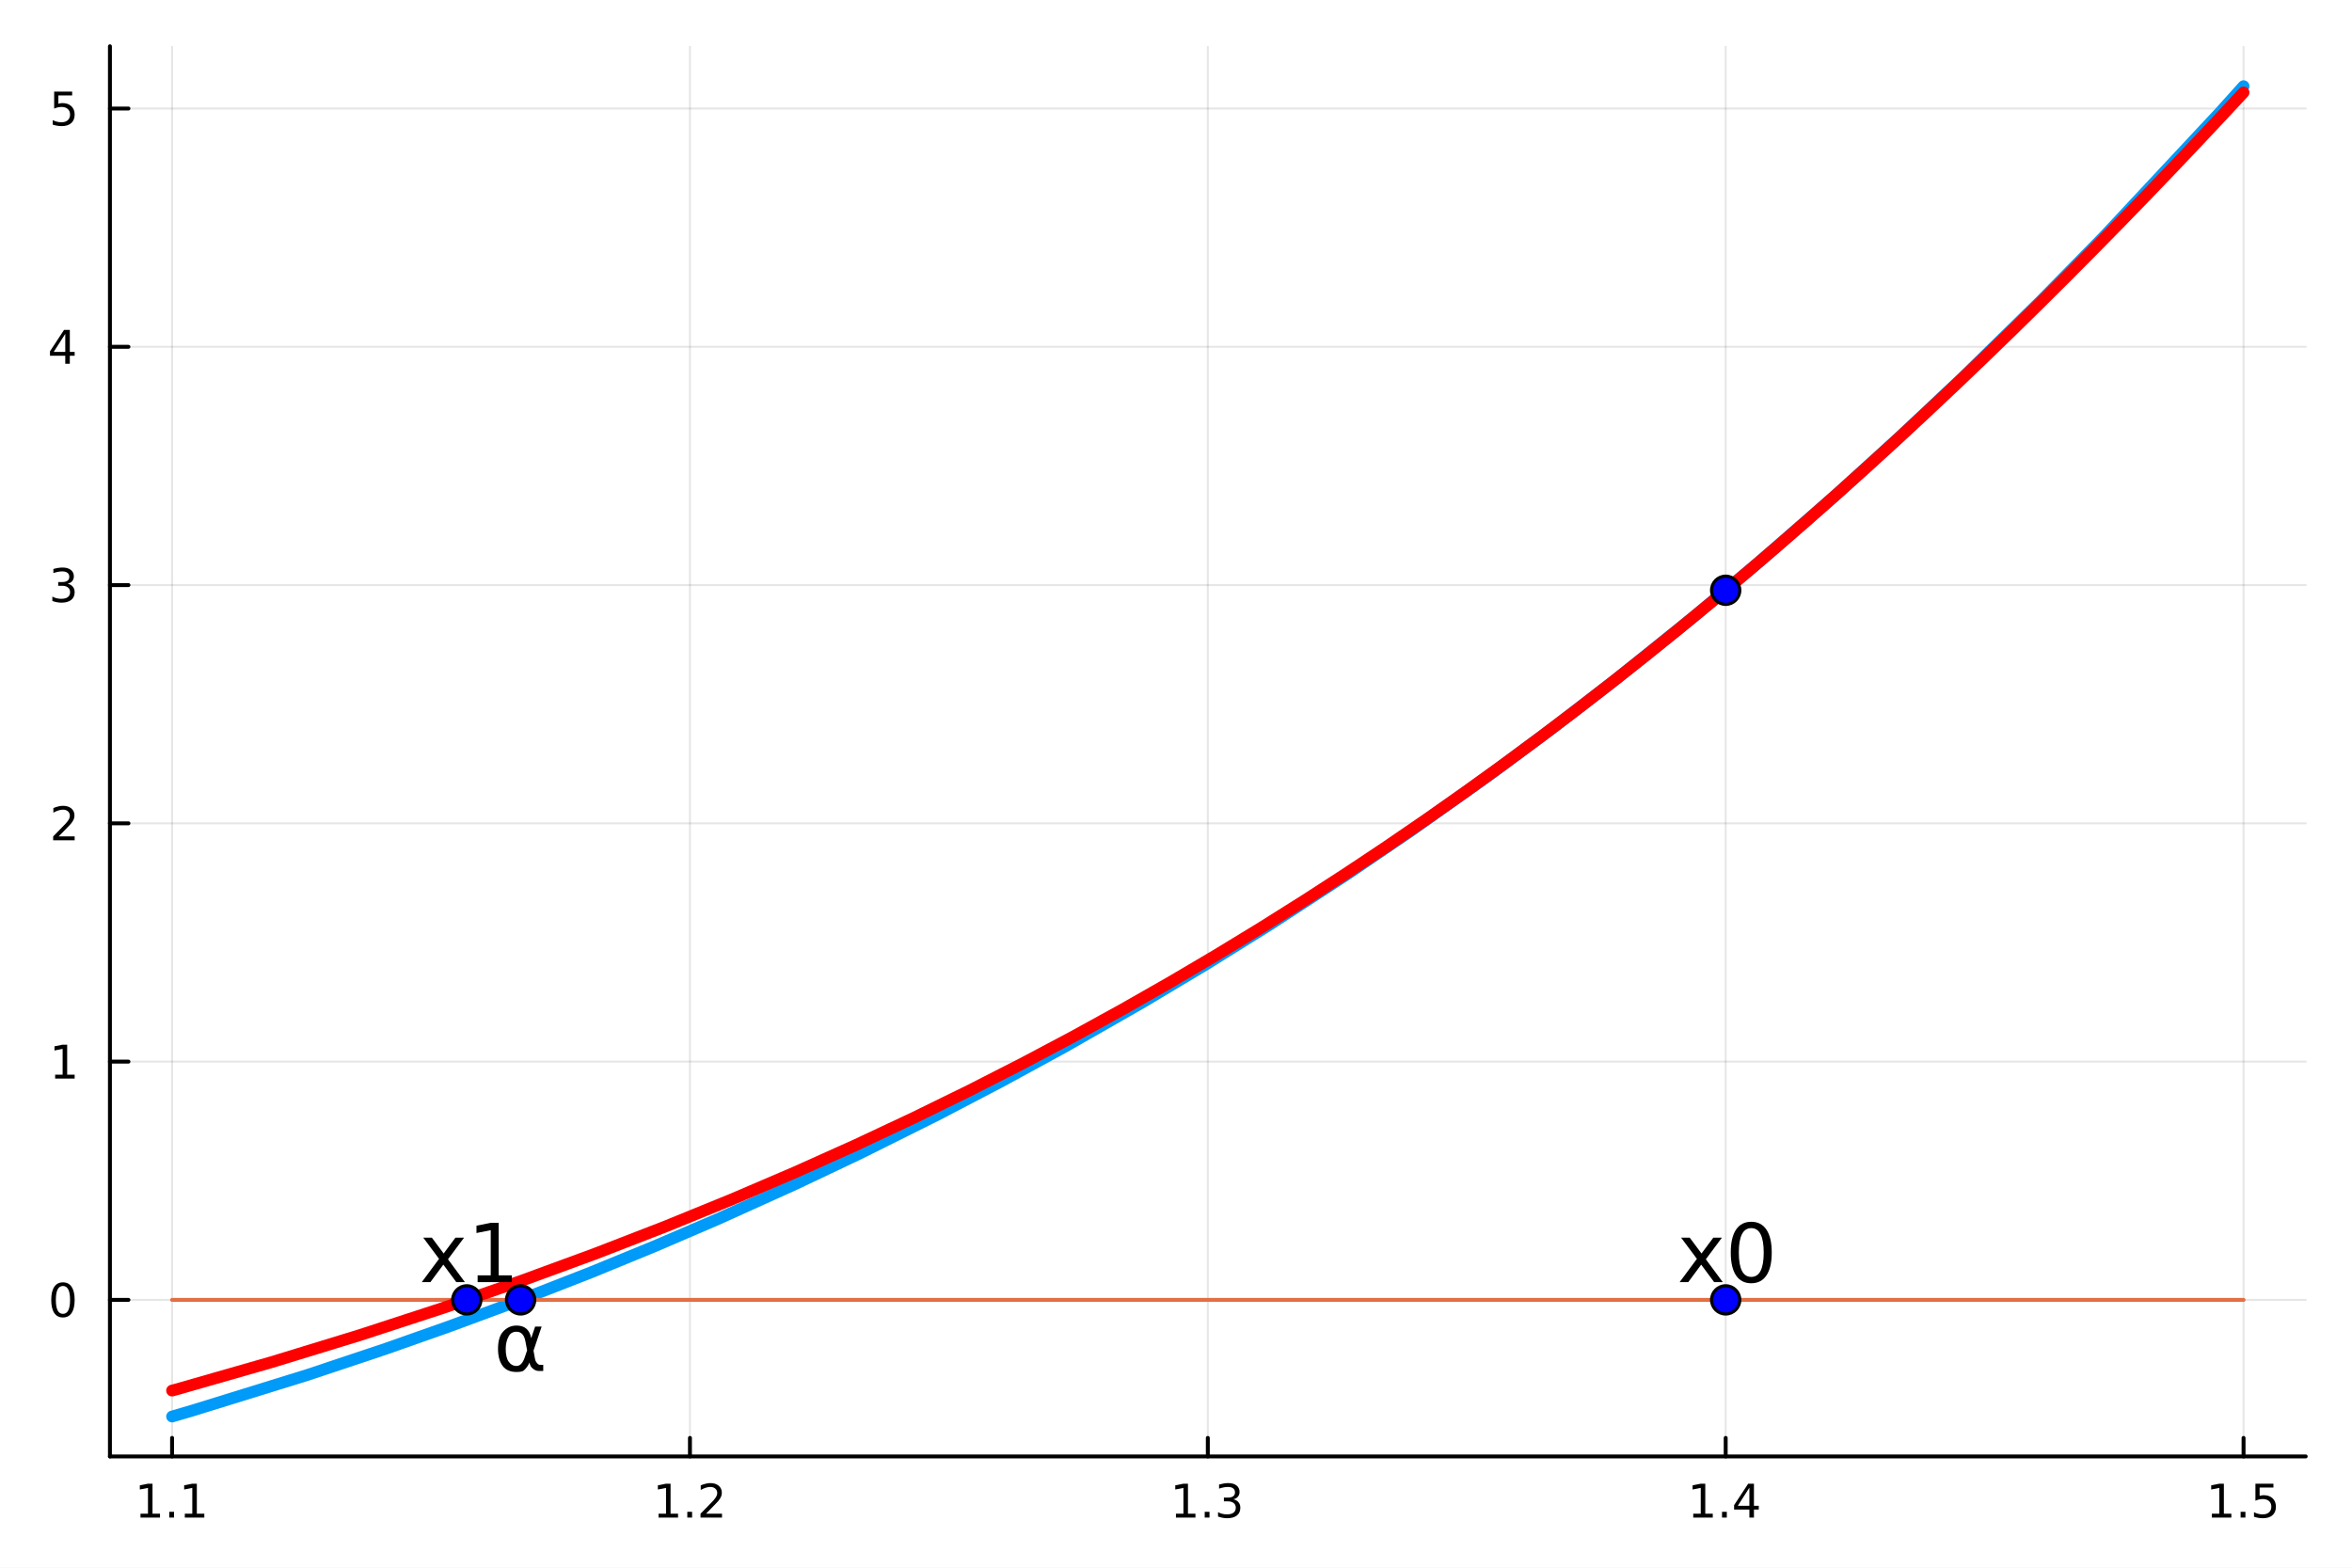
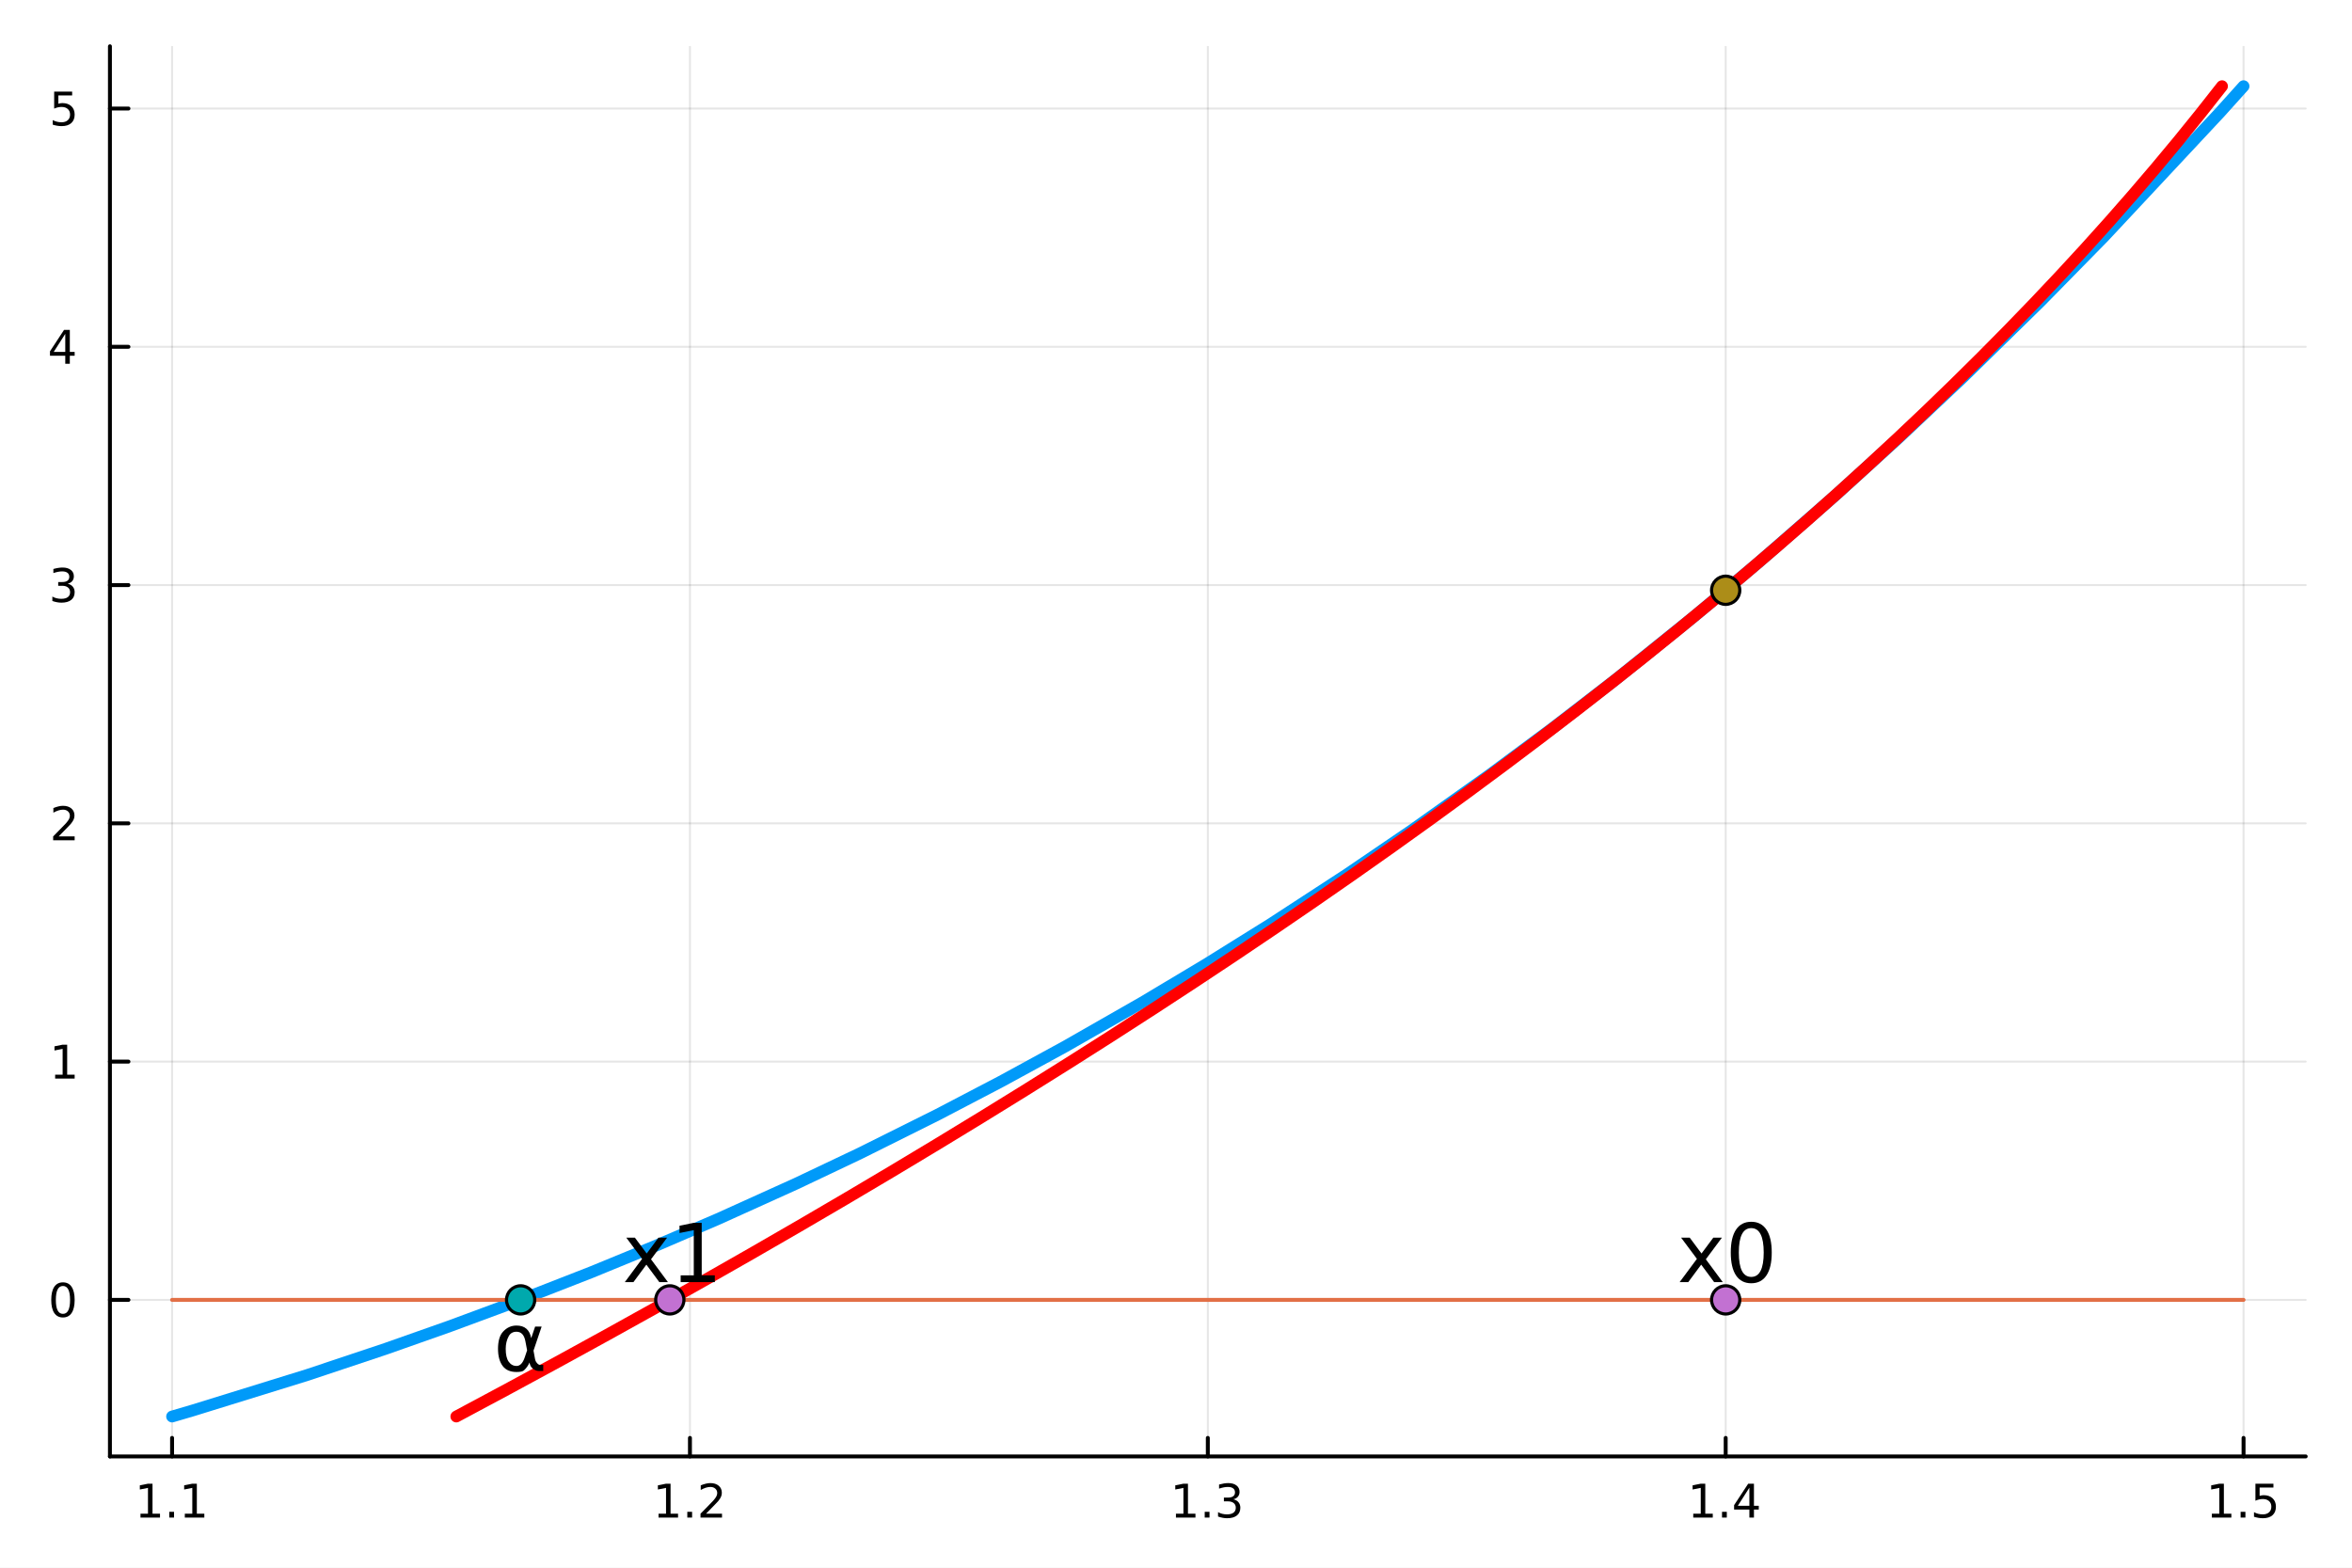
<svg xmlns="http://www.w3.org/2000/svg" width="600" height="400" viewBox="0 0 2400 1600">
  <defs>
    <clipPath id="clip600">
      <rect x="0" y="0" width="2400" height="1600" />
    </clipPath>
  </defs>
  <path clip-path="url(#clip600)" d="M0 1600 L2400 1600 L2400 0 L0 0  Z" fill="#ffffff" fill-rule="evenodd" fill-opacity="1" />
  <defs>
    <clipPath id="clip601">
      <rect x="112" y="47" width="2242" height="1440" />
    </clipPath>
  </defs>
  <path clip-path="url(#clip600)" d="M112.177 1486.45 L2352.76 1486.45 L2352.76 47.244 L112.177 47.244  Z" fill="#ffffff" fill-rule="evenodd" fill-opacity="1" />
  <polyline clip-path="url(#clip601)" style="stroke:#000000; stroke-linecap:round; stroke-linejoin:round; stroke-width:2; stroke-opacity:0.1; fill:none" points="175.59,1486.45 175.59,47.244 " />
  <polyline clip-path="url(#clip601)" style="stroke:#000000; stroke-linecap:round; stroke-linejoin:round; stroke-width:2; stroke-opacity:0.1; fill:none" points="704.028,1486.45 704.028,47.244 " />
  <polyline clip-path="url(#clip601)" style="stroke:#000000; stroke-linecap:round; stroke-linejoin:round; stroke-width:2; stroke-opacity:0.1; fill:none" points="1232.47,1486.45 1232.47,47.244 " />
  <polyline clip-path="url(#clip601)" style="stroke:#000000; stroke-linecap:round; stroke-linejoin:round; stroke-width:2; stroke-opacity:0.1; fill:none" points="1760.9,1486.45 1760.9,47.244 " />
  <polyline clip-path="url(#clip601)" style="stroke:#000000; stroke-linecap:round; stroke-linejoin:round; stroke-width:2; stroke-opacity:0.1; fill:none" points="2289.34,1486.45 2289.34,47.244 " />
  <polyline clip-path="url(#clip601)" style="stroke:#000000; stroke-linecap:round; stroke-linejoin:round; stroke-width:2; stroke-opacity:0.1; fill:none" points="112.177,1326.68 2352.76,1326.68 " />
  <polyline clip-path="url(#clip601)" style="stroke:#000000; stroke-linecap:round; stroke-linejoin:round; stroke-width:2; stroke-opacity:0.1; fill:none" points="112.177,1083.5 2352.76,1083.5 " />
  <polyline clip-path="url(#clip601)" style="stroke:#000000; stroke-linecap:round; stroke-linejoin:round; stroke-width:2; stroke-opacity:0.1; fill:none" points="112.177,840.318 2352.76,840.318 " />
  <polyline clip-path="url(#clip601)" style="stroke:#000000; stroke-linecap:round; stroke-linejoin:round; stroke-width:2; stroke-opacity:0.1; fill:none" points="112.177,597.137 2352.76,597.137 " />
  <polyline clip-path="url(#clip601)" style="stroke:#000000; stroke-linecap:round; stroke-linejoin:round; stroke-width:2; stroke-opacity:0.1; fill:none" points="112.177,353.956 2352.76,353.956 " />
  <polyline clip-path="url(#clip601)" style="stroke:#000000; stroke-linecap:round; stroke-linejoin:round; stroke-width:2; stroke-opacity:0.1; fill:none" points="112.177,110.775 2352.76,110.775 " />
  <polyline clip-path="url(#clip600)" style="stroke:#000000; stroke-linecap:round; stroke-linejoin:round; stroke-width:4; stroke-opacity:1; fill:none" points="112.177,1486.45 2352.76,1486.45 " />
  <polyline clip-path="url(#clip600)" style="stroke:#000000; stroke-linecap:round; stroke-linejoin:round; stroke-width:4; stroke-opacity:1; fill:none" points="175.59,1486.45 175.59,1467.55 " />
  <polyline clip-path="url(#clip600)" style="stroke:#000000; stroke-linecap:round; stroke-linejoin:round; stroke-width:4; stroke-opacity:1; fill:none" points="704.028,1486.45 704.028,1467.55 " />
  <polyline clip-path="url(#clip600)" style="stroke:#000000; stroke-linecap:round; stroke-linejoin:round; stroke-width:4; stroke-opacity:1; fill:none" points="1232.47,1486.45 1232.47,1467.55 " />
  <polyline clip-path="url(#clip600)" style="stroke:#000000; stroke-linecap:round; stroke-linejoin:round; stroke-width:4; stroke-opacity:1; fill:none" points="1760.9,1486.45 1760.9,1467.55 " />
  <polyline clip-path="url(#clip600)" style="stroke:#000000; stroke-linecap:round; stroke-linejoin:round; stroke-width:4; stroke-opacity:1; fill:none" points="2289.34,1486.45 2289.34,1467.55 " />
  <path clip-path="url(#clip600)" d="M143.356 1544.91 L150.995 1544.91 L150.995 1518.55 L142.685 1520.21 L142.685 1515.95 L150.949 1514.29 L155.625 1514.29 L155.625 1544.91 L163.263 1544.91 L163.263 1548.85 L143.356 1548.85 L143.356 1544.91 Z" fill="#000000" fill-rule="nonzero" fill-opacity="1" />
  <path clip-path="url(#clip600)" d="M172.708 1542.97 L177.592 1542.97 L177.592 1548.85 L172.708 1548.85 L172.708 1542.97 Z" fill="#000000" fill-rule="nonzero" fill-opacity="1" />
  <path clip-path="url(#clip600)" d="M188.587 1544.91 L196.226 1544.91 L196.226 1518.55 L187.916 1520.21 L187.916 1515.95 L196.18 1514.29 L200.856 1514.29 L200.856 1544.91 L208.495 1544.91 L208.495 1548.85 L188.587 1548.85 L188.587 1544.91 Z" fill="#000000" fill-rule="nonzero" fill-opacity="1" />
  <path clip-path="url(#clip600)" d="M671.98 1544.91 L679.619 1544.91 L679.619 1518.55 L671.308 1520.21 L671.308 1515.95 L679.572 1514.29 L684.248 1514.29 L684.248 1544.91 L691.887 1544.91 L691.887 1548.85 L671.98 1548.85 L671.98 1544.91 Z" fill="#000000" fill-rule="nonzero" fill-opacity="1" />
  <path clip-path="url(#clip600)" d="M701.331 1542.97 L706.216 1542.97 L706.216 1548.85 L701.331 1548.85 L701.331 1542.97 Z" fill="#000000" fill-rule="nonzero" fill-opacity="1" />
  <path clip-path="url(#clip600)" d="M720.429 1544.91 L736.748 1544.91 L736.748 1548.85 L714.804 1548.85 L714.804 1544.91 Q717.466 1542.16 722.049 1537.53 Q726.655 1532.88 727.836 1531.53 Q730.081 1529.01 730.961 1527.27 Q731.864 1525.51 731.864 1523.82 Q731.864 1521.07 729.919 1519.33 Q727.998 1517.6 724.896 1517.6 Q722.697 1517.6 720.243 1518.36 Q717.813 1519.13 715.035 1520.68 L715.035 1515.95 Q717.859 1514.82 720.313 1514.24 Q722.766 1513.66 724.804 1513.66 Q730.174 1513.66 733.368 1516.35 Q736.563 1519.03 736.563 1523.52 Q736.563 1525.65 735.753 1527.57 Q734.965 1529.47 732.859 1532.07 Q732.28 1532.74 729.178 1535.95 Q726.077 1539.15 720.429 1544.91 Z" fill="#000000" fill-rule="nonzero" fill-opacity="1" />
  <path clip-path="url(#clip600)" d="M1199.94 1544.91 L1207.58 1544.91 L1207.58 1518.55 L1199.27 1520.21 L1199.27 1515.95 L1207.54 1514.29 L1212.21 1514.29 L1212.21 1544.91 L1219.85 1544.91 L1219.85 1548.85 L1199.94 1548.85 L1199.94 1544.91 Z" fill="#000000" fill-rule="nonzero" fill-opacity="1" />
  <path clip-path="url(#clip600)" d="M1229.3 1542.97 L1234.18 1542.97 L1234.18 1548.85 L1229.3 1548.85 L1229.3 1542.97 Z" fill="#000000" fill-rule="nonzero" fill-opacity="1" />
  <path clip-path="url(#clip600)" d="M1258.53 1530.21 Q1261.89 1530.93 1263.76 1533.2 Q1265.66 1535.47 1265.66 1538.8 Q1265.66 1543.92 1262.14 1546.72 Q1258.62 1549.52 1252.14 1549.52 Q1249.97 1549.52 1247.65 1549.08 Q1245.36 1548.66 1242.91 1547.81 L1242.91 1543.29 Q1244.85 1544.43 1247.17 1545.01 Q1249.48 1545.58 1252 1545.58 Q1256.4 1545.58 1258.69 1543.85 Q1261.01 1542.11 1261.01 1538.8 Q1261.01 1535.75 1258.86 1534.03 Q1256.73 1532.3 1252.91 1532.3 L1248.88 1532.3 L1248.88 1528.45 L1253.09 1528.45 Q1256.54 1528.45 1258.37 1527.09 Q1260.2 1525.7 1260.2 1523.11 Q1260.2 1520.45 1258.3 1519.03 Q1256.42 1517.6 1252.91 1517.6 Q1250.98 1517.6 1248.79 1518.01 Q1246.59 1518.43 1243.95 1519.31 L1243.95 1515.14 Q1246.61 1514.4 1248.92 1514.03 Q1251.26 1513.66 1253.32 1513.66 Q1258.65 1513.66 1261.75 1516.09 Q1264.85 1518.5 1264.85 1522.62 Q1264.85 1525.49 1263.21 1527.48 Q1261.56 1529.45 1258.53 1530.21 Z" fill="#000000" fill-rule="nonzero" fill-opacity="1" />
  <path clip-path="url(#clip600)" d="M1727.81 1544.91 L1735.45 1544.91 L1735.45 1518.55 L1727.14 1520.21 L1727.14 1515.95 L1735.41 1514.29 L1740.08 1514.29 L1740.08 1544.91 L1747.72 1544.91 L1747.72 1548.85 L1727.81 1548.85 L1727.81 1544.91 Z" fill="#000000" fill-rule="nonzero" fill-opacity="1" />
  <path clip-path="url(#clip600)" d="M1757.17 1542.97 L1762.05 1542.97 L1762.05 1548.85 L1757.17 1548.85 L1757.17 1542.97 Z" fill="#000000" fill-rule="nonzero" fill-opacity="1" />
  <path clip-path="url(#clip600)" d="M1785.08 1518.36 L1773.28 1536.81 L1785.08 1536.81 L1785.08 1518.36 M1783.86 1514.29 L1789.74 1514.29 L1789.74 1536.81 L1794.67 1536.81 L1794.67 1540.7 L1789.74 1540.7 L1789.74 1548.85 L1785.08 1548.85 L1785.08 1540.7 L1769.48 1540.7 L1769.48 1536.19 L1783.86 1514.29 Z" fill="#000000" fill-rule="nonzero" fill-opacity="1" />
  <path clip-path="url(#clip600)" d="M2256.99 1544.91 L2264.63 1544.91 L2264.63 1518.55 L2256.32 1520.21 L2256.32 1515.95 L2264.59 1514.29 L2269.26 1514.29 L2269.26 1544.91 L2276.9 1544.91 L2276.9 1548.85 L2256.99 1548.85 L2256.99 1544.91 Z" fill="#000000" fill-rule="nonzero" fill-opacity="1" />
  <path clip-path="url(#clip600)" d="M2286.35 1542.97 L2291.23 1542.97 L2291.23 1548.85 L2286.35 1548.85 L2286.35 1542.97 Z" fill="#000000" fill-rule="nonzero" fill-opacity="1" />
  <path clip-path="url(#clip600)" d="M2301.46 1514.29 L2319.82 1514.29 L2319.82 1518.22 L2305.74 1518.22 L2305.74 1526.7 Q2306.76 1526.35 2307.78 1526.19 Q2308.8 1526 2309.82 1526 Q2315.6 1526 2318.98 1529.17 Q2322.36 1532.34 2322.36 1537.76 Q2322.36 1543.34 2318.89 1546.44 Q2315.42 1549.52 2309.1 1549.52 Q2306.92 1549.52 2304.66 1549.15 Q2302.41 1548.78 2300 1548.04 L2300 1543.34 Q2302.09 1544.47 2304.31 1545.03 Q2306.53 1545.58 2309.01 1545.58 Q2313.01 1545.58 2315.35 1543.48 Q2317.69 1541.37 2317.69 1537.76 Q2317.69 1534.15 2315.35 1532.04 Q2313.01 1529.94 2309.01 1529.94 Q2307.13 1529.94 2305.26 1530.35 Q2303.41 1530.77 2301.46 1531.65 L2301.46 1514.29 Z" fill="#000000" fill-rule="nonzero" fill-opacity="1" />
  <polyline clip-path="url(#clip600)" style="stroke:#000000; stroke-linecap:round; stroke-linejoin:round; stroke-width:4; stroke-opacity:1; fill:none" points="112.177,1486.45 112.177,47.244 " />
  <polyline clip-path="url(#clip600)" style="stroke:#000000; stroke-linecap:round; stroke-linejoin:round; stroke-width:4; stroke-opacity:1; fill:none" points="112.177,1326.68 131.075,1326.68 " />
  <polyline clip-path="url(#clip600)" style="stroke:#000000; stroke-linecap:round; stroke-linejoin:round; stroke-width:4; stroke-opacity:1; fill:none" points="112.177,1083.5 131.075,1083.5 " />
  <polyline clip-path="url(#clip600)" style="stroke:#000000; stroke-linecap:round; stroke-linejoin:round; stroke-width:4; stroke-opacity:1; fill:none" points="112.177,840.318 131.075,840.318 " />
  <polyline clip-path="url(#clip600)" style="stroke:#000000; stroke-linecap:round; stroke-linejoin:round; stroke-width:4; stroke-opacity:1; fill:none" points="112.177,597.137 131.075,597.137 " />
  <polyline clip-path="url(#clip600)" style="stroke:#000000; stroke-linecap:round; stroke-linejoin:round; stroke-width:4; stroke-opacity:1; fill:none" points="112.177,353.956 131.075,353.956 " />
  <polyline clip-path="url(#clip600)" style="stroke:#000000; stroke-linecap:round; stroke-linejoin:round; stroke-width:4; stroke-opacity:1; fill:none" points="112.177,110.775 131.075,110.775 " />
  <path clip-path="url(#clip600)" d="M64.233 1312.48 Q60.622 1312.48 58.793 1316.04 Q56.987 1319.59 56.987 1326.72 Q56.987 1333.82 58.793 1337.39 Q60.622 1340.93 64.233 1340.93 Q67.867 1340.93 69.673 1337.39 Q71.501 1333.82 71.501 1326.72 Q71.501 1319.59 69.673 1316.04 Q67.867 1312.48 64.233 1312.48 M64.233 1308.78 Q70.043 1308.78 73.099 1313.38 Q76.177 1317.97 76.177 1326.72 Q76.177 1335.44 73.099 1340.05 Q70.043 1344.63 64.233 1344.63 Q58.423 1344.63 55.344 1340.05 Q52.288 1335.44 52.288 1326.72 Q52.288 1317.97 55.344 1313.38 Q58.423 1308.78 64.233 1308.78 Z" fill="#000000" fill-rule="nonzero" fill-opacity="1" />
  <path clip-path="url(#clip600)" d="M56.27 1096.84 L63.909 1096.84 L63.909 1070.48 L55.599 1072.15 L55.599 1067.89 L63.862 1066.22 L68.538 1066.22 L68.538 1096.84 L76.177 1096.84 L76.177 1100.78 L56.27 1100.78 L56.27 1096.84 Z" fill="#000000" fill-rule="nonzero" fill-opacity="1" />
  <path clip-path="url(#clip600)" d="M59.858 853.663 L76.177 853.663 L76.177 857.598 L54.233 857.598 L54.233 853.663 Q56.895 850.909 61.478 846.279 Q66.085 841.626 67.265 840.284 Q69.51 837.76 70.39 836.024 Q71.293 834.265 71.293 832.575 Q71.293 829.821 69.349 828.085 Q67.427 826.349 64.325 826.349 Q62.126 826.349 59.673 827.112 Q57.242 827.876 54.464 829.427 L54.464 824.705 Q57.288 823.571 59.742 822.992 Q62.196 822.413 64.233 822.413 Q69.603 822.413 72.798 825.099 Q75.992 827.784 75.992 832.274 Q75.992 834.404 75.182 836.325 Q74.395 838.223 72.288 840.816 Q71.71 841.487 68.608 844.705 Q65.506 847.899 59.858 853.663 Z" fill="#000000" fill-rule="nonzero" fill-opacity="1" />
  <path clip-path="url(#clip600)" d="M69.048 595.783 Q72.404 596.5 74.279 598.769 Q76.177 601.038 76.177 604.371 Q76.177 609.487 72.659 612.287 Q69.14 615.088 62.659 615.088 Q60.483 615.088 58.168 614.649 Q55.876 614.232 53.423 613.375 L53.423 608.862 Q55.367 609.996 57.682 610.574 Q59.997 611.153 62.52 611.153 Q66.918 611.153 69.21 609.417 Q71.524 607.681 71.524 604.371 Q71.524 601.315 69.372 599.602 Q67.242 597.866 63.423 597.866 L59.395 597.866 L59.395 594.024 L63.608 594.024 Q67.057 594.024 68.885 592.658 Q70.714 591.269 70.714 588.676 Q70.714 586.014 68.816 584.602 Q66.941 583.167 63.423 583.167 Q61.501 583.167 59.302 583.584 Q57.103 584.001 54.464 584.88 L54.464 580.714 Q57.126 579.973 59.441 579.602 Q61.779 579.232 63.839 579.232 Q69.163 579.232 72.265 581.663 Q75.367 584.07 75.367 588.19 Q75.367 591.061 73.724 593.051 Q72.08 595.019 69.048 595.783 Z" fill="#000000" fill-rule="nonzero" fill-opacity="1" />
  <path clip-path="url(#clip600)" d="M66.594 340.75 L54.788 359.199 L66.594 359.199 L66.594 340.75 M65.367 336.676 L71.247 336.676 L71.247 359.199 L76.177 359.199 L76.177 363.088 L71.247 363.088 L71.247 371.236 L66.594 371.236 L66.594 363.088 L50.992 363.088 L50.992 358.574 L65.367 336.676 Z" fill="#000000" fill-rule="nonzero" fill-opacity="1" />
  <path clip-path="url(#clip600)" d="M55.275 93.495 L73.631 93.495 L73.631 97.43 L59.557 97.43 L59.557 105.902 Q60.575 105.555 61.594 105.393 Q62.612 105.207 63.631 105.207 Q69.418 105.207 72.798 108.379 Q76.177 111.55 76.177 116.967 Q76.177 122.545 72.705 125.647 Q69.233 128.726 62.913 128.726 Q60.737 128.726 58.469 128.355 Q56.224 127.985 53.816 127.244 L53.816 122.545 Q55.9 123.68 58.122 124.235 Q60.344 124.791 62.821 124.791 Q66.825 124.791 69.163 122.684 Q71.501 120.578 71.501 116.967 Q71.501 113.356 69.163 111.249 Q66.825 109.143 62.821 109.143 Q60.946 109.143 59.071 109.559 Q57.219 109.976 55.275 110.856 L55.275 93.495 Z" fill="#000000" fill-rule="nonzero" fill-opacity="1" />
  <polyline clip-path="url(#clip601)" style="stroke:#009af9; stroke-linecap:round; stroke-linejoin:round; stroke-width:12; stroke-opacity:1; fill:none" points="175.59,1445.72 196.531,1439.57 313.728,1403.27 393.75,1376.53 458.633,1353.64 523.805,1329.51 603.071,1298.58 668.04,1271.89 733.056,1243.93 812.369,1208.06 877.387,1177.18 956.617,1137.68 1021.56,1103.73 1086.67,1068.21 1165.95,1022.9 1230.94,984.015 1295.9,943.54 1375.23,891.853 1440.26,847.572 1519.51,791.217 1584.47,743.002 1649.52,692.837 1728.82,629.064 1793.83,574.579 1873.05,505.41 1937.98,446.384 2003.13,384.982 2082.4,307.25 2146.97,241.418 2265.19,114.824 2289.34,87.976 " />
  <polyline clip-path="url(#clip601)" style="stroke:#e26f46; stroke-linecap:round; stroke-linejoin:round; stroke-width:4; stroke-opacity:1; fill:none" points="175.59,1326.68 196.531,1326.68 313.728,1326.68 393.75,1326.68 458.633,1326.68 523.805,1326.68 603.071,1326.68 668.04,1326.68 733.056,1326.68 812.369,1326.68 877.387,1326.68 956.617,1326.68 1021.56,1326.68 1086.67,1326.68 1165.95,1326.68 1230.94,1326.68 1295.9,1326.68 1375.23,1326.68 1440.26,1326.68 1519.51,1326.68 1584.47,1326.68 1649.52,1326.68 1728.82,1326.68 1793.83,1326.68 1873.05,1326.68 1937.98,1326.68 2003.13,1326.68 2082.4,1326.68 2146.97,1326.68 2265.19,1326.68 2289.34,1326.68 " />
-   <polyline clip-path="url(#clip601)" style="stroke:#ff0000; stroke-linecap:round; stroke-linejoin:round; stroke-width:12; stroke-opacity:1; fill:none" points="175.59,1419.23 180.169,1418.01 218.728,1406.96 261.865,1394.6 276.865,1390.3 305.003,1381.68 348.141,1368.46 367.295,1362.59 391.279,1354.76 434.417,1340.67 452.165,1334.88 477.555,1326.08 520.692,1311.12 532.08,1307.17 563.83,1295.52 606.968,1279.68 607.561,1279.46 650.106,1262.97 679.057,1251.75 693.244,1245.96 736.382,1228.36 746.959,1224.04 779.519,1210.09 811.607,1196.33 822.657,1191.37 865.795,1172 873.303,1168.63 908.933,1151.89 932.309,1140.92 952.071,1131.23 988.859,1113.21 995.208,1109.97 1038.35,1087.96 1043.16,1085.5 1081.48,1065.17 1095.4,1057.79 1124.62,1041.7 1145.73,1030.08 1167.76,1017.52 1194.32,1002.37 1210.9,992.59 1241.28,974.663 1254.04,966.891 1286.75,946.954 1297.17,940.4 1330.82,919.245 1340.31,913.099 1373.6,891.536 1383.45,884.974 1415.18,863.827 1426.59,856.013 1455.63,836.118 1469.72,826.207 1495.03,808.409 1512.86,795.552 1533.46,780.7 1556,764.043 1570.96,752.992 1599.14,731.679 1607.6,725.283 1642.28,698.461 1643.42,697.574 1678.49,669.865 1685.41,664.277 1712.83,642.156 1728.55,629.22 1746.5,614.447 1771.69,593.317 1779.53,586.738 1811.96,559.029 1814.83,556.532 1843.81,531.32 1857.97,518.794 1875.12,503.611 1901.1,480.236 1905.92,475.902 1936.23,448.193 1944.24,440.758 1966.08,420.484 1987.38,400.418 1995.49,392.775 2024.48,365.066 2030.52,359.218 2053.08,337.357 2073.65,317.147 2081.29,309.648 2109.14,281.939 2116.79,274.233 2136.65,254.23 2159.93,230.494 2163.83,226.521 2190.69,198.812 2203.07,185.899 2217.25,171.103 2243.52,143.394 2246.21,140.536 2269.52,115.685 2289.34,94.341 " />
-   <circle clip-path="url(#clip601)" cx="1760.9" cy="1326.68" r="14.4" fill="#0000ff" fill-rule="evenodd" fill-opacity="1" stroke="#000000" stroke-opacity="1" stroke-width="3.2" />
-   <circle clip-path="url(#clip601)" cx="476.303" cy="1326.68" r="14.4" fill="#0000ff" fill-rule="evenodd" fill-opacity="1" stroke="#000000" stroke-opacity="1" stroke-width="3.2" />
-   <circle clip-path="url(#clip601)" cx="1760.9" cy="602.429" r="14.4" fill="#0000ff" fill-rule="evenodd" fill-opacity="1" stroke="#000000" stroke-opacity="1" stroke-width="3.2" />
-   <circle clip-path="url(#clip601)" cx="531.25" cy="1326.68" r="14.4" fill="#0000ff" fill-rule="evenodd" fill-opacity="1" stroke="#000000" stroke-opacity="1" stroke-width="3.2" />
+   <polyline clip-path="url(#clip601)" style="stroke:#ff0000; stroke-linecap:round; stroke-linejoin:round; stroke-width:12; stroke-opacity:1; fill:none" points="465.633,1445.72 477.555,1439.33 517.373,1418.01 520.692,1416.21 563.83,1392.82 568.489,1390.3 606.968,1369.18 618.981,1362.59 650.106,1345.29 668.85,1334.88 693.244,1321.15 718.095,1307.17 736.382,1296.75 766.716,1279.46 779.519,1272.07 814.713,1251.75 822.657,1247.11 862.087,1224.04 865.795,1221.85 908.837,1196.33 908.933,1196.28 952.071,1170.36 954.963,1168.63 995.208,1144.12 1000.47,1140.92 1038.35,1117.53 1045.34,1113.21 1081.48,1090.58 1089.6,1085.5 1124.62,1063.26 1133.23,1057.79 1167.76,1035.54 1176.24,1030.08 1210.9,1007.42 1218.62,1002.37 1254.04,978.875 1260.38,974.663 1297.17,949.881 1301.52,946.954 1340.31,920.422 1342.03,919.245 1381.92,891.536 1383.45,890.458 1421.19,863.827 1426.59,859.954 1459.83,836.118 1469.72,828.905 1497.84,808.409 1512.86,797.281 1535.24,780.7 1556,765.055 1572.01,752.992 1599.14,732.195 1608.16,725.283 1642.28,698.667 1643.68,697.574 1678.58,669.865 1685.41,664.337 1712.85,642.156 1728.55,629.228 1746.5,614.447 1771.69,593.317 1779.53,586.738 1811.94,559.029 1814.83,556.507 1843.72,531.32 1857.97,518.647 1874.87,503.611 1901.1,479.806 1905.4,475.902 1935.31,448.193 1944.24,439.747 1964.6,420.484 1987.38,398.462 1993.26,392.775 2021.3,365.066 2030.52,355.749 2048.71,337.357 2073.65,311.56 2075.5,309.648 2101.67,281.939 2116.79,265.535 2127.21,254.23 2152.13,226.521 2159.93,217.628 2176.43,198.812 2200.1,171.103 2203.07,167.534 2223.15,143.394 2245.57,115.685 2246.21,114.879 2267.37,87.976 " />
+   <circle clip-path="url(#clip601)" cx="1760.9" cy="1326.68" r="14.4" fill="#c271d2" fill-rule="evenodd" fill-opacity="1" stroke="#000000" stroke-opacity="1" stroke-width="3.2" />
+   <circle clip-path="url(#clip601)" cx="683.486" cy="1326.68" r="14.4" fill="#c271d2" fill-rule="evenodd" fill-opacity="1" stroke="#000000" stroke-opacity="1" stroke-width="3.2" />
+   <circle clip-path="url(#clip601)" cx="1760.9" cy="602.429" r="14.4" fill="#ac8d18" fill-rule="evenodd" fill-opacity="1" stroke="#000000" stroke-opacity="1" stroke-width="3.2" />
+   <circle clip-path="url(#clip601)" cx="531.25" cy="1326.68" r="14.4" fill="#00a9ad" fill-rule="evenodd" fill-opacity="1" stroke="#000000" stroke-opacity="1" stroke-width="3.2" />
  <path clip-path="url(#clip600)" d="M1757.06 1263.17 L1740.65 1285.24 L1757.91 1308.54 L1749.12 1308.54 L1735.91 1290.71 L1722.7 1308.54 L1713.91 1308.54 L1731.54 1284.8 L1715.41 1263.17 L1724.2 1263.17 L1736.23 1279.33 L1748.27 1263.17 L1757.06 1263.17 Z" fill="#000000" fill-rule="nonzero" fill-opacity="1" />
  <path clip-path="url(#clip600)" d="M1786.99 1253.44 Q1780.67 1253.44 1777.47 1259.68 Q1774.31 1265.88 1774.31 1278.36 Q1774.31 1290.79 1777.47 1297.03 Q1780.67 1303.23 1786.99 1303.23 Q1793.35 1303.23 1796.51 1297.03 Q1799.71 1290.79 1799.71 1278.36 Q1799.71 1265.88 1796.51 1259.68 Q1793.35 1253.44 1786.99 1253.44 M1786.99 1246.96 Q1797.16 1246.96 1802.51 1255.02 Q1807.9 1263.05 1807.9 1278.36 Q1807.9 1293.63 1802.51 1301.69 Q1797.16 1309.71 1786.99 1309.71 Q1776.82 1309.71 1771.44 1301.69 Q1766.09 1293.63 1766.09 1278.36 Q1766.09 1263.05 1771.44 1255.02 Q1776.82 1246.96 1786.99 1246.96 Z" fill="#000000" fill-rule="nonzero" fill-opacity="1" />
-   <path clip-path="url(#clip600)" d="M473.528 1263.17 L457.122 1285.24 L474.379 1308.54 L465.588 1308.54 L452.382 1290.71 L439.176 1308.54 L430.386 1308.54 L448.007 1284.8 L431.885 1263.17 L440.675 1263.17 L452.706 1279.33 L464.737 1263.17 L473.528 1263.17 Z" fill="#000000" fill-rule="nonzero" fill-opacity="1" />
-   <path clip-path="url(#clip600)" d="M487.382 1301.65 L500.75 1301.65 L500.75 1255.51 L486.207 1258.43 L486.207 1250.97 L500.669 1248.06 L508.852 1248.06 L508.852 1301.65 L522.22 1301.65 L522.22 1308.54 L487.382 1308.54 L487.382 1301.65 Z" fill="#000000" fill-rule="nonzero" fill-opacity="1" />
+   <path clip-path="url(#clip600)" d="M680.711 1263.17 L664.305 1285.24 L681.562 1308.54 L672.771 1308.54 L659.566 1290.71 L646.36 1308.54 L637.569 1308.54 L655.191 1284.8 L639.068 1263.17 L647.858 1263.17 L659.89 1279.33 L671.921 1263.17 L680.711 1263.17 Z" fill="#000000" fill-rule="nonzero" fill-opacity="1" />
+   <path clip-path="url(#clip600)" d="M694.565 1301.65 L707.933 1301.65 L707.933 1255.51 L693.391 1258.43 L693.391 1250.97 L707.852 1248.06 L716.035 1248.06 L716.035 1301.65 L729.403 1301.65 L729.403 1308.54 L694.565 1308.54 L694.565 1301.65 Z" fill="#000000" fill-rule="nonzero" fill-opacity="1" />
  <path clip-path="url(#clip600)" d="M537.873 1378.15 L536.091 1368.79 Q534.268 1359.19 527.057 1359.19 Q521.629 1359.19 519.158 1363.65 Q516.039 1369.24 516.039 1376.61 Q516.039 1385.52 519.077 1389.78 Q522.156 1394.11 527.057 1394.11 Q532.485 1394.11 535.402 1385.48 L537.873 1378.15 M542.045 1365.76 L546.056 1353.89 L552.699 1353.89 L544.395 1378.48 L546.015 1387.35 Q546.38 1389.33 547.798 1390.99 Q549.459 1392.94 550.755 1392.94 L554.32 1392.94 L554.32 1399.26 L549.864 1399.26 Q546.056 1399.26 542.653 1395.85 Q540.992 1394.15 540.304 1390.59 Q538.44 1395.08 534.632 1398.61 Q532.85 1400.27 527.057 1400.27 Q517.538 1400.27 512.919 1394.11 Q508.18 1387.75 508.18 1376.61 Q508.18 1364.7 513.325 1359.11 Q519.036 1352.87 527.057 1352.87 Q539.655 1352.87 542.045 1365.76 Z" fill="#000000" fill-rule="nonzero" fill-opacity="1" />
</svg>
